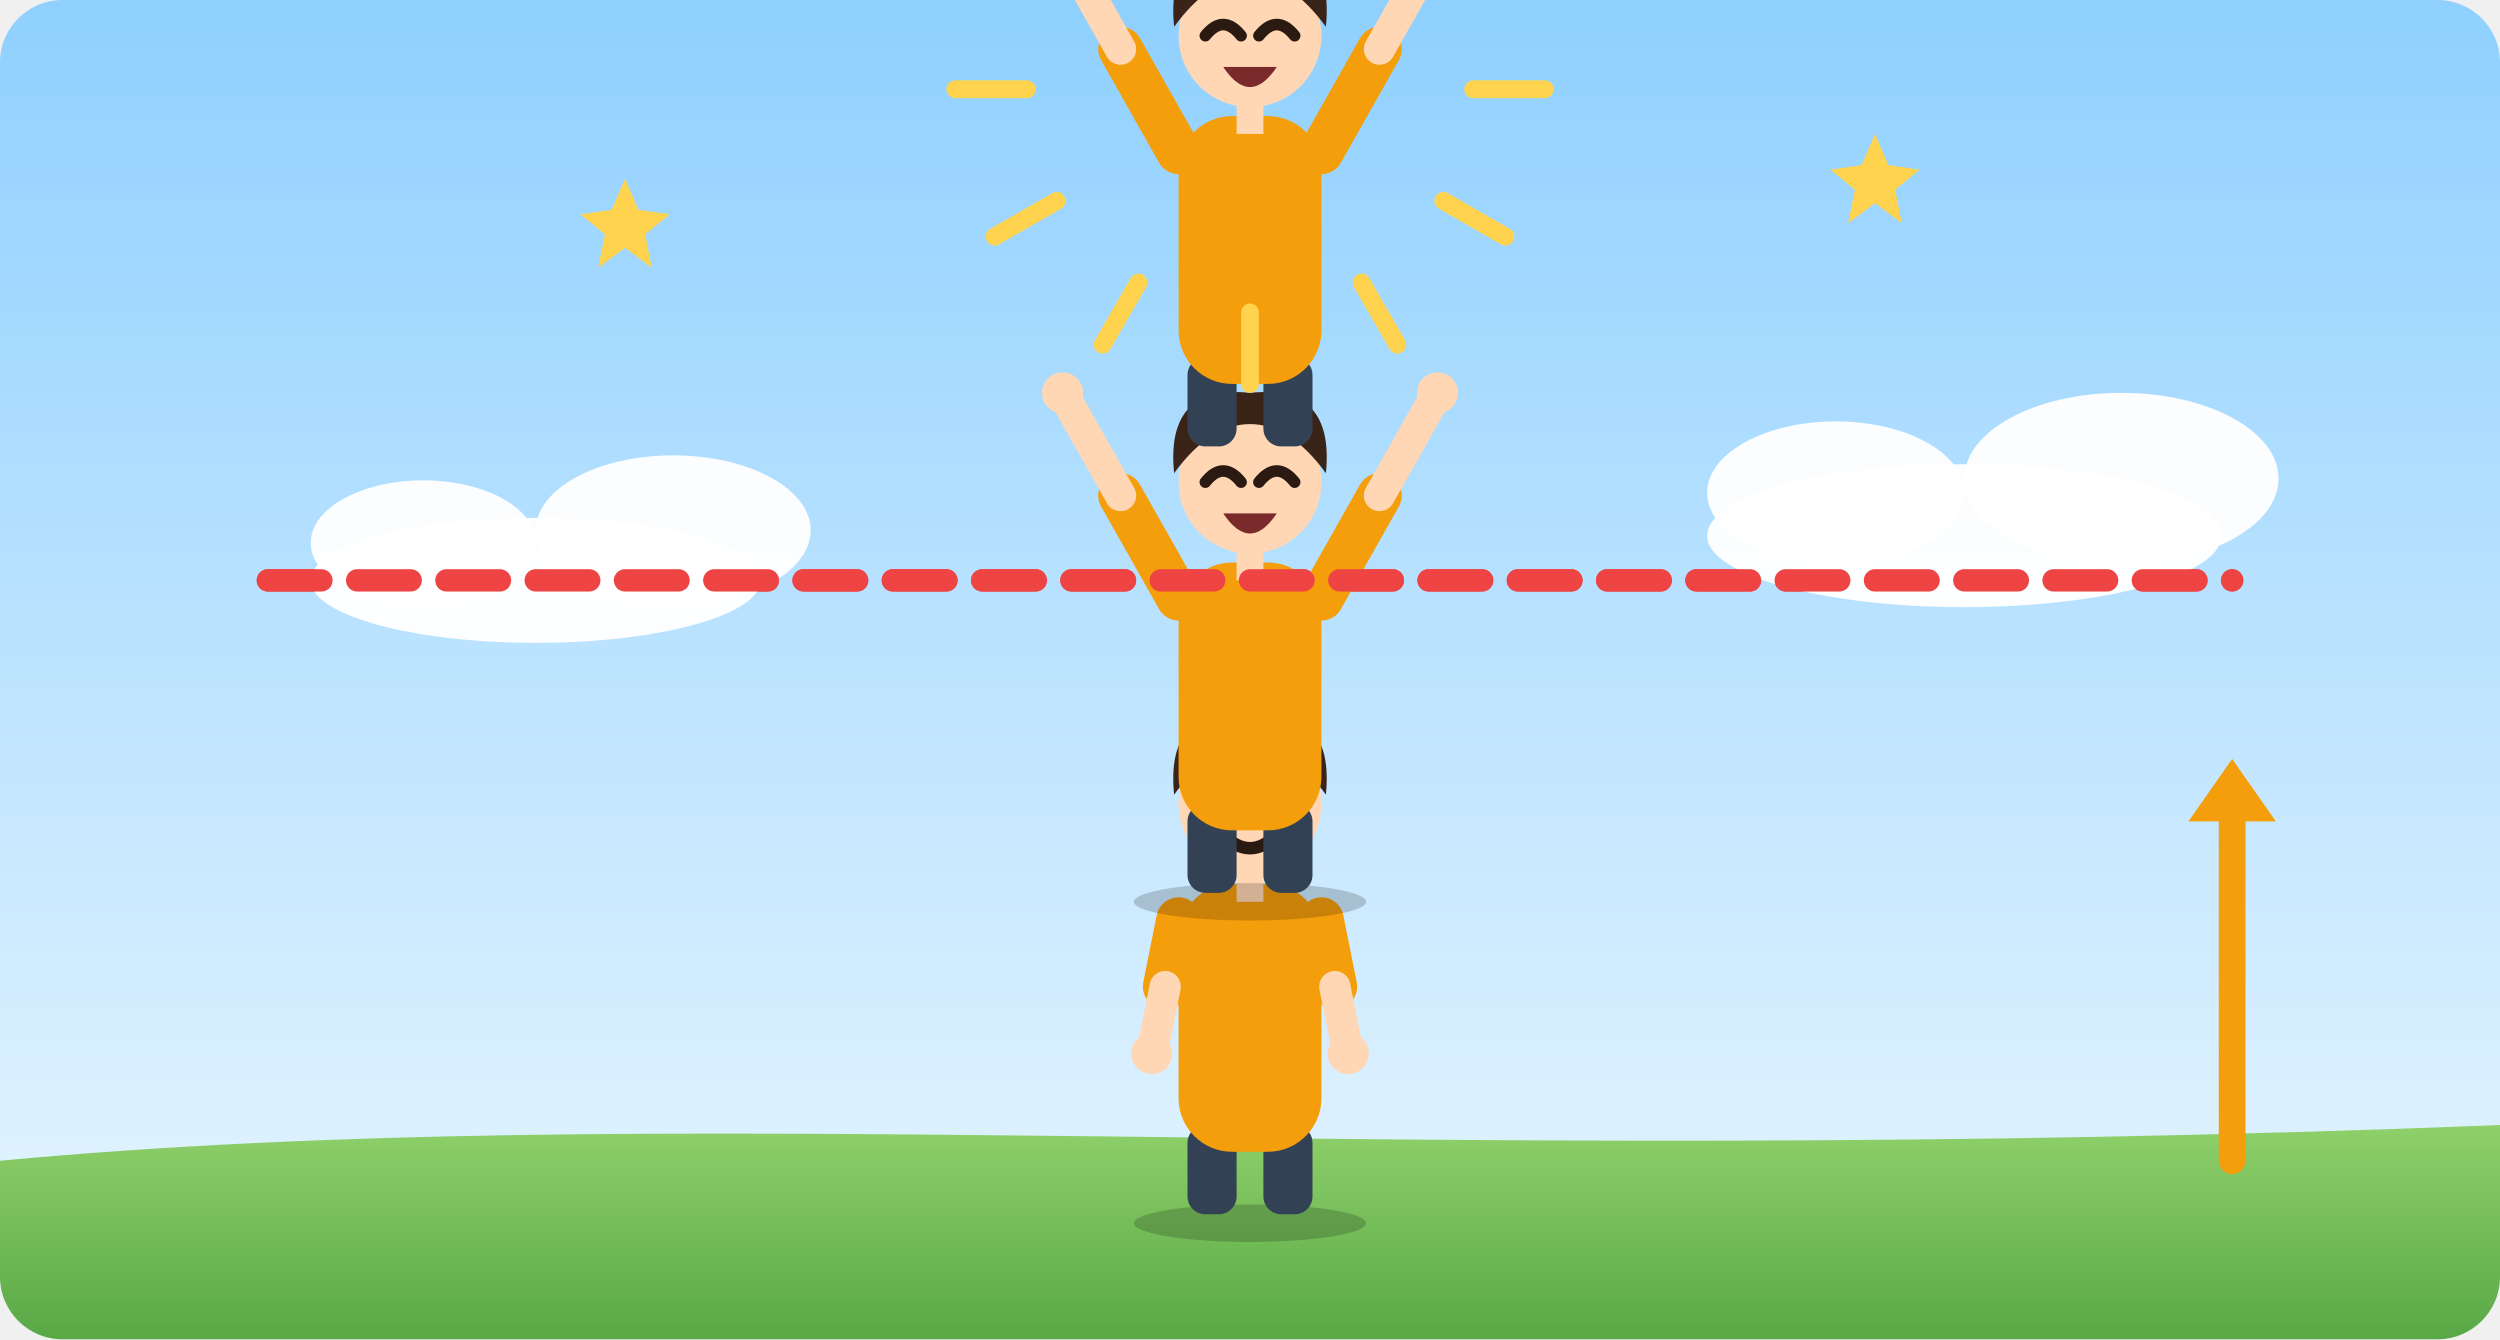
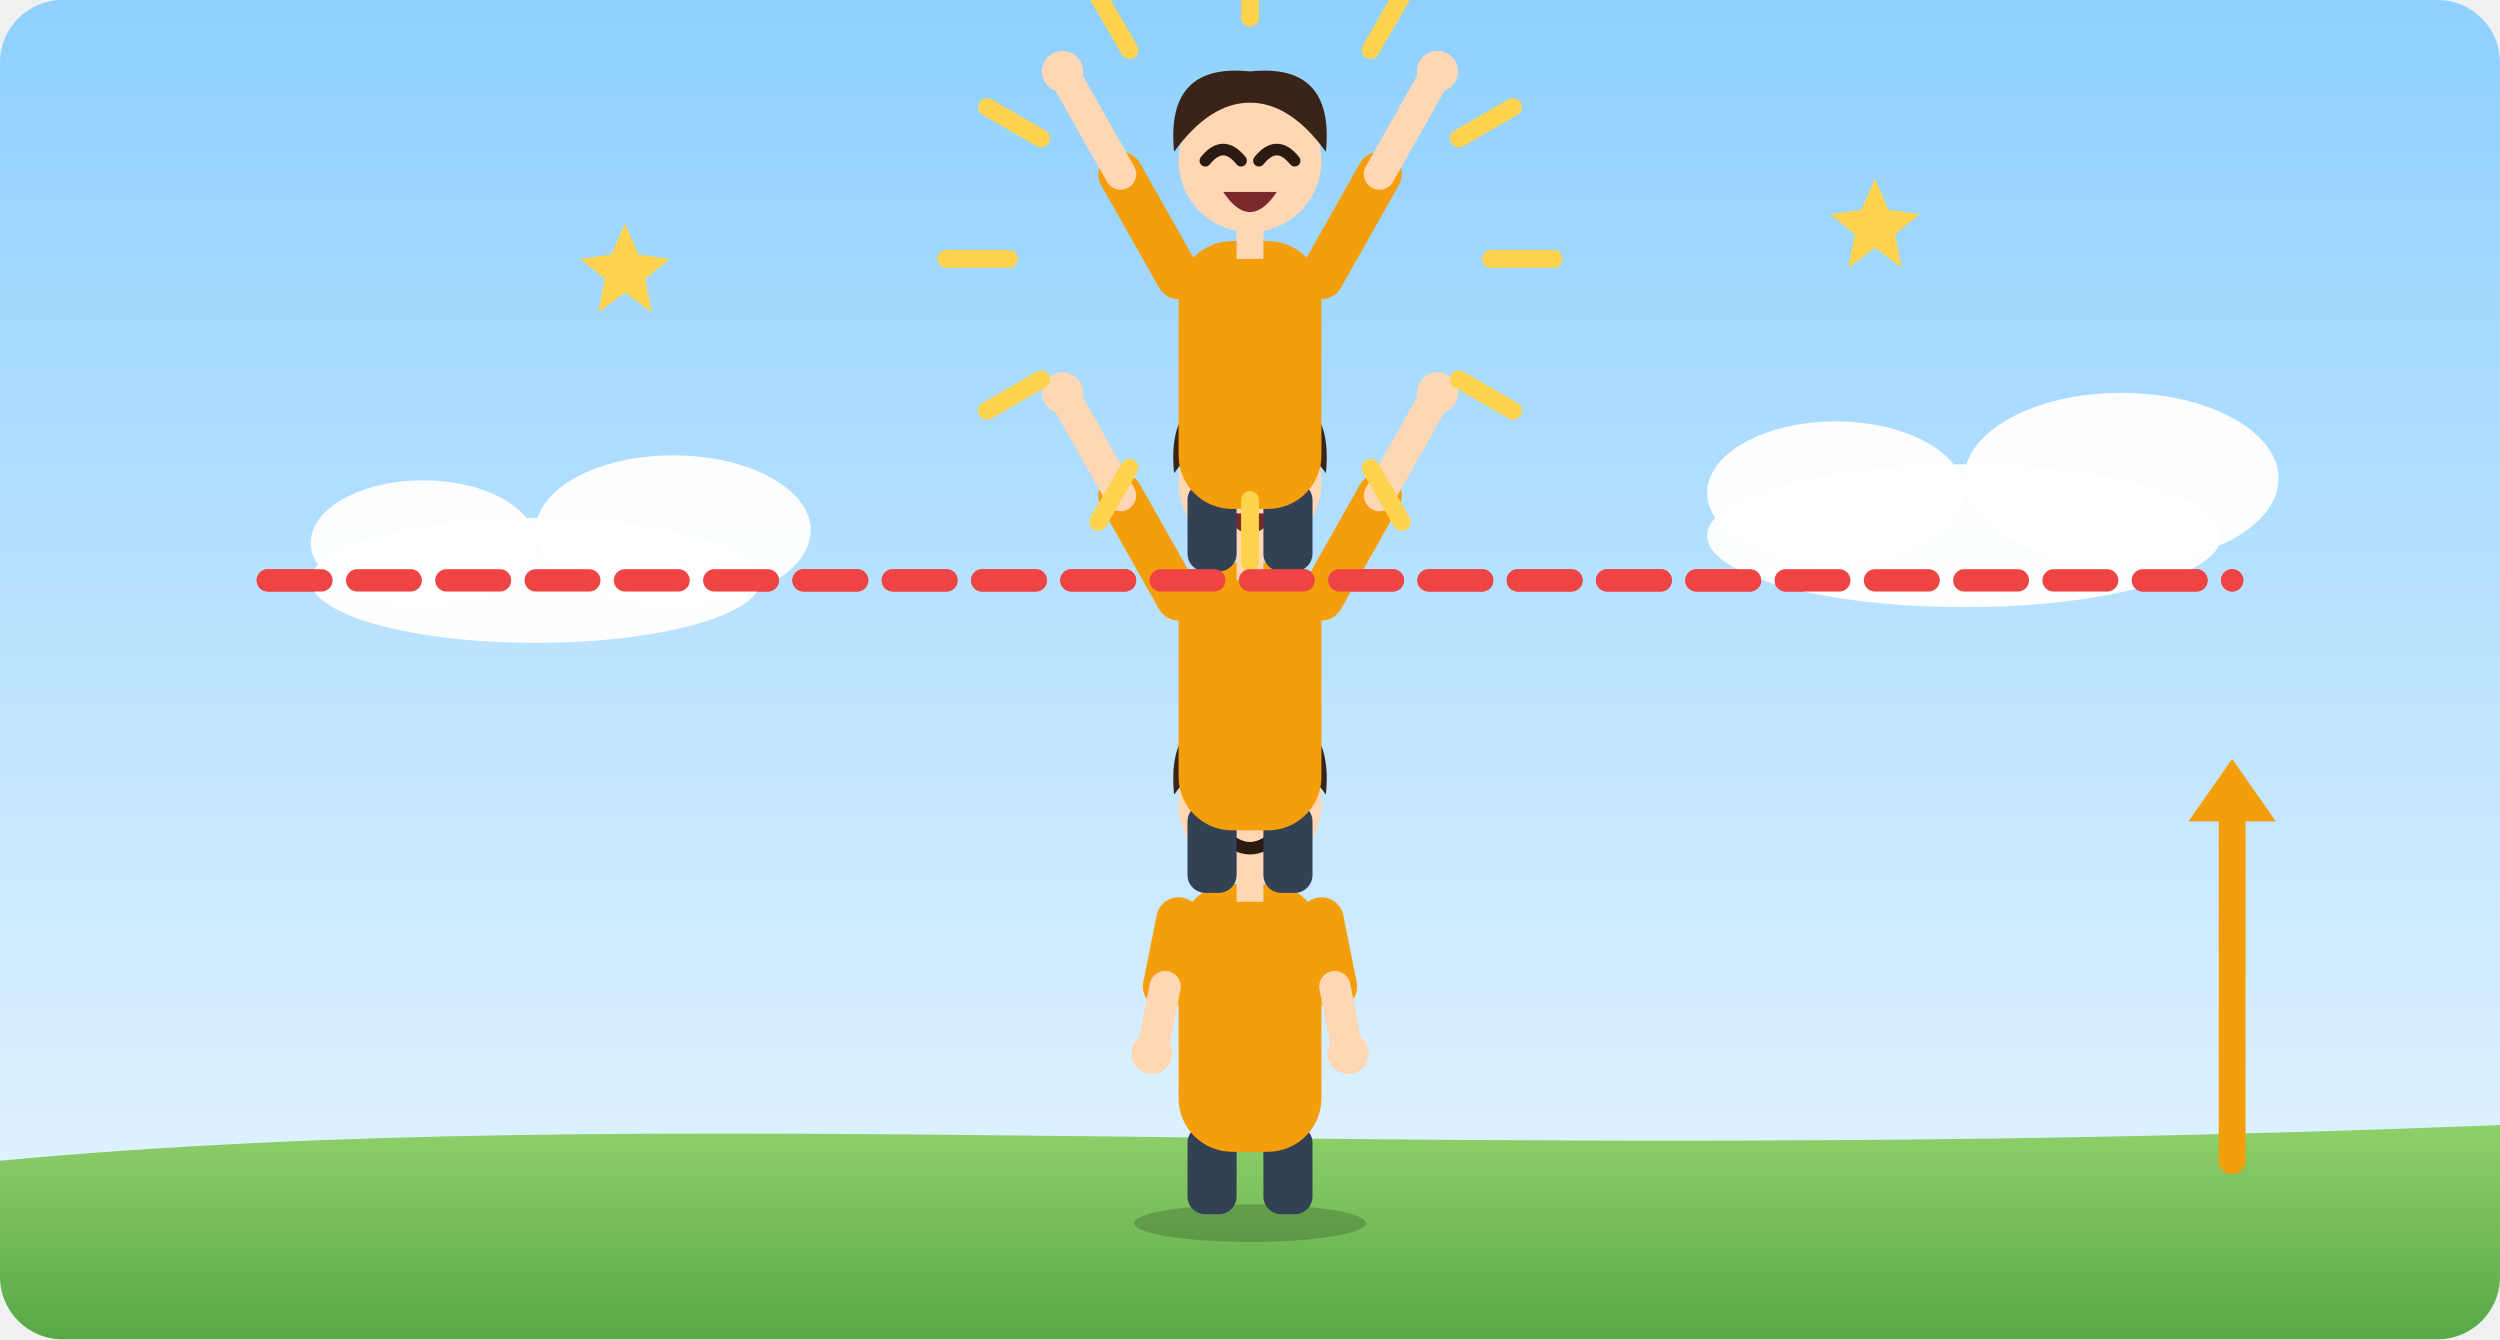
<svg xmlns="http://www.w3.org/2000/svg" data-n="3" data-t="1" data-c="#f59e0b" viewBox="0 0 560 300" role="img" aria-label="한계선을 뛰어넘어 구름 위 하늘까지 솟아오르는 초월">
  <defs>
    <clipPath id="transcend_clip">
      <rect width="560" height="300" rx="14" />
    </clipPath>
    <linearGradient id="transcend_sky" x1="0" y1="0" x2="0" y2="1">
      <stop offset="0" stop-color="#8fd0ff" />
      <stop offset="1" stop-color="#eaf7ff" />
    </linearGradient>
    <linearGradient id="transcend_gr" x1="0" y1="0" x2="0" y2="1">
      <stop offset="0" stop-color="#8fd06a" />
      <stop offset="1" stop-color="#58a846" />
    </linearGradient>
  </defs>
  <g clip-path="url(#transcend_clip)">
    <rect width="560" height="300" fill="url(#transcend_sky)" />
    <path d="M0 260C150 246 310 262 560 252V300H0Z" fill="url(#transcend_gr)" />
    <g class="vs up" data-s="1" data-e="2">
      <path d="M60 130H500" fill="none" stroke="#ef4444" stroke-width="5" stroke-linecap="round" stroke-linejoin="round" stroke-dasharray="12 8" />
+     </g>
+     <g class="vs up" data-s="1" data-e="1">
      <g transform="translate(280 262)">
        <ellipse cx="0" cy="12" rx="26" ry="4.2" fill="#000" fill-opacity="0.18" />
        <rect x="-14" y="-10" width="11" height="20" rx="4" fill="#334155" />
        <rect x="3" y="-10" width="11" height="20" rx="4" fill="#334155" />
        <rect x="-16" y="-64" width="32" height="60" rx="12" fill="#f59e0b" />
        <path d="M-16 -56L-19 -41" fill="none" stroke="#f59e0b" stroke-width="10" stroke-linecap="round" stroke-linejoin="round" />
        <path d="M-19 -41L-22 -26" fill="none" stroke="#ffd7b5" stroke-width="7" stroke-linecap="round" stroke-linejoin="round" />
        <circle cx="-22" cy="-26" r="4.6" fill="#ffd7b5" />
        <path d="M16 -56L19 -41" fill="none" stroke="#f59e0b" stroke-width="10" stroke-linecap="round" stroke-linejoin="round" />
        <path d="M19 -41L22 -26" fill="none" stroke="#ffd7b5" stroke-width="7" stroke-linecap="round" stroke-linejoin="round" />
        <circle cx="22" cy="-26" r="4.6" fill="#ffd7b5" />
        <rect x="-3" y="-68" width="6" height="8" fill="#ffd7b5" />
        <circle cx="0" cy="-82" r="16" fill="#ffd7b5" />
        <path d="M-17 -84Q-19 -104 0 -102Q19 -104 17 -84Q9 -95 0 -95Q-9 -95 -17 -84Z" fill="#3a2418" />
        <circle cx="-6" cy="-83" r="2.4" fill="#2a1a12" />
        <circle cx="6" cy="-83" r="2.4" fill="#2a1a12" />
        <path d="M-6 -75Q0 -69 6 -75" fill="none" stroke="#2a1a12" stroke-width="2.8" stroke-linecap="round" stroke-linejoin="round" />
      </g>
    </g>
    <g class="vs" data-s="2" data-e="2">
      <g fill="#fff" fill-opacity="0.95" transform="translate(120 130) scale(1.4)">
        <ellipse cx="0" cy="0" rx="36" ry="10" />
        <ellipse cx="22" cy="-8" rx="22" ry="12" />
        <ellipse cx="-18" cy="-6" rx="18" ry="10" />
      </g>
      <g fill="#fff" fill-opacity="0.95" transform="translate(440 120) scale(1.6)">
        <ellipse cx="0" cy="0" rx="36" ry="10" />
        <ellipse cx="22" cy="-8" rx="22" ry="12" />
        <ellipse cx="-18" cy="-6" rx="18" ry="10" />
      </g>
      <g transform="translate(280 190)">
-         <ellipse cx="0" cy="12" rx="26" ry="4.2" fill="#000" fill-opacity="0.18" />
        <rect x="-14" y="-10" width="11" height="20" rx="4" fill="#334155" />
        <rect x="3" y="-10" width="11" height="20" rx="4" fill="#334155" />
        <rect x="-16" y="-64" width="32" height="60" rx="12" fill="#f59e0b" />
        <path d="M-16 -56L-29 -79" fill="none" stroke="#f59e0b" stroke-width="10" stroke-linecap="round" stroke-linejoin="round" />
        <path d="M-29 -79L-42 -102" fill="none" stroke="#ffd7b5" stroke-width="7" stroke-linecap="round" stroke-linejoin="round" />
        <circle cx="-42" cy="-102" r="4.6" fill="#ffd7b5" />
        <path d="M16 -56L29 -79" fill="none" stroke="#f59e0b" stroke-width="10" stroke-linecap="round" stroke-linejoin="round" />
        <path d="M29 -79L42 -102" fill="none" stroke="#ffd7b5" stroke-width="7" stroke-linecap="round" stroke-linejoin="round" />
        <circle cx="42" cy="-102" r="4.6" fill="#ffd7b5" />
        <rect x="-3" y="-68" width="6" height="8" fill="#ffd7b5" />
        <circle cx="0" cy="-82" r="16" fill="#ffd7b5" />
        <path d="M-17 -84Q-19 -104 0 -102Q19 -104 17 -84Q9 -95 0 -95Q-9 -95 -17 -84Z" fill="#3a2418" />
        <path d="M-10 -82Q-6 -87 -2 -82M2 -82Q6 -87 10 -82" fill="none" stroke="#2a1a12" stroke-width="2.6" stroke-linecap="round" stroke-linejoin="round" />
        <path d="M-6 -75Q0 -66 6 -75Z" fill="#7a2a2a" />
      </g>
    </g>
    <g class="vs" data-s="3">
-       <g transform="translate(280 90)">
+       <g transform="translate(280 118)">
        <rect x="-14" y="-10" width="11" height="20" rx="4" fill="#334155" />
        <rect x="3" y="-10" width="11" height="20" rx="4" fill="#334155" />
        <rect x="-16" y="-64" width="32" height="60" rx="12" fill="#f59e0b" />
        <path d="M-16 -56L-29 -79" fill="none" stroke="#f59e0b" stroke-width="10" stroke-linecap="round" stroke-linejoin="round" />
        <path d="M-29 -79L-42 -102" fill="none" stroke="#ffd7b5" stroke-width="7" stroke-linecap="round" stroke-linejoin="round" />
        <circle cx="-42" cy="-102" r="4.6" fill="#ffd7b5" />
        <path d="M16 -56L29 -79" fill="none" stroke="#f59e0b" stroke-width="10" stroke-linecap="round" stroke-linejoin="round" />
        <path d="M29 -79L42 -102" fill="none" stroke="#ffd7b5" stroke-width="7" stroke-linecap="round" stroke-linejoin="round" />
        <circle cx="42" cy="-102" r="4.6" fill="#ffd7b5" />
        <rect x="-3" y="-68" width="6" height="8" fill="#ffd7b5" />
        <circle cx="0" cy="-82" r="16" fill="#ffd7b5" />
        <path d="M-17 -84Q-19 -104 0 -102Q19 -104 17 -84Q9 -95 0 -95Q-9 -95 -17 -84Z" fill="#3a2418" />
        <path d="M-10 -82Q-6 -87 -2 -82M2 -82Q6 -87 10 -82" fill="none" stroke="#2a1a12" stroke-width="2.6" stroke-linecap="round" stroke-linejoin="round" />
        <path d="M-6 -75Q0 -66 6 -75Z" fill="#7a2a2a" />
      </g>
-       <path d="M280 -30L280 -46M305 -23.3L313 -37.2M323.3 -5L337.2 -13M330 20L346 20M323.3 45L337.2 53M305 63.3L313 77.2M280 70L280 86M255 63.3L247 77.2M236.7 45L222.8 53M230 20L214 20M236.7 -5L222.8 -13M255 -23.3L247 -37.2" fill="none" stroke="#ffd34d" stroke-width="4" stroke-linecap="round" stroke-linejoin="round" />
-       <path d="M140 40L143 47L150 48L144.5 52.5L146 60L140 55.5L134 60L135.5 52.5L130 48L137 47Z" fill="#ffd34d" />
-       <path d="M420 30L423 37L430 38L424.5 42.5L426 50L420 45.5L414 50L415.5 42.5L410 38L417 37Z" fill="#ffd34d" />
+       <path d="M280 4L280 -10M307 11.2L314 -0.9M326.8 31L338.9 24M334 58L348 58M326.8 85L338.9 92M307 104.8L314 116.9M280 112L280 126M253 104.8L246 116.9M233.2 85L221.1 92M226 58L212 58M233.2 31L221.1 24M253 11.2L246 -0.9" fill="none" stroke="#ffd34d" stroke-width="4" stroke-linecap="round" stroke-linejoin="round" />
+       <path d="M140 50L143 57L150 58L144.5 62.5L146 70L140 65.5L134 70L135.5 62.5L130 58L137 57Z" fill="#ffd34d" />
+       <path d="M420 40L423 47L430 48L424.5 52.5L426 60L420 55.5L414 60L415.5 52.5L410 48L417 47Z" fill="#ffd34d" />
      <path d="M60 130H500" fill="none" stroke="#ef4444" stroke-width="5" stroke-linecap="round" stroke-linejoin="round" stroke-dasharray="12 8" />
      <path d="M500 260L500 184" fill="none" stroke="#f59e0b" stroke-width="6" stroke-linecap="round" stroke-linejoin="round" />
      <path d="M500 170L509.8 184L490.2 184Z" fill="#f59e0b" />
    </g>
  </g>
</svg>
